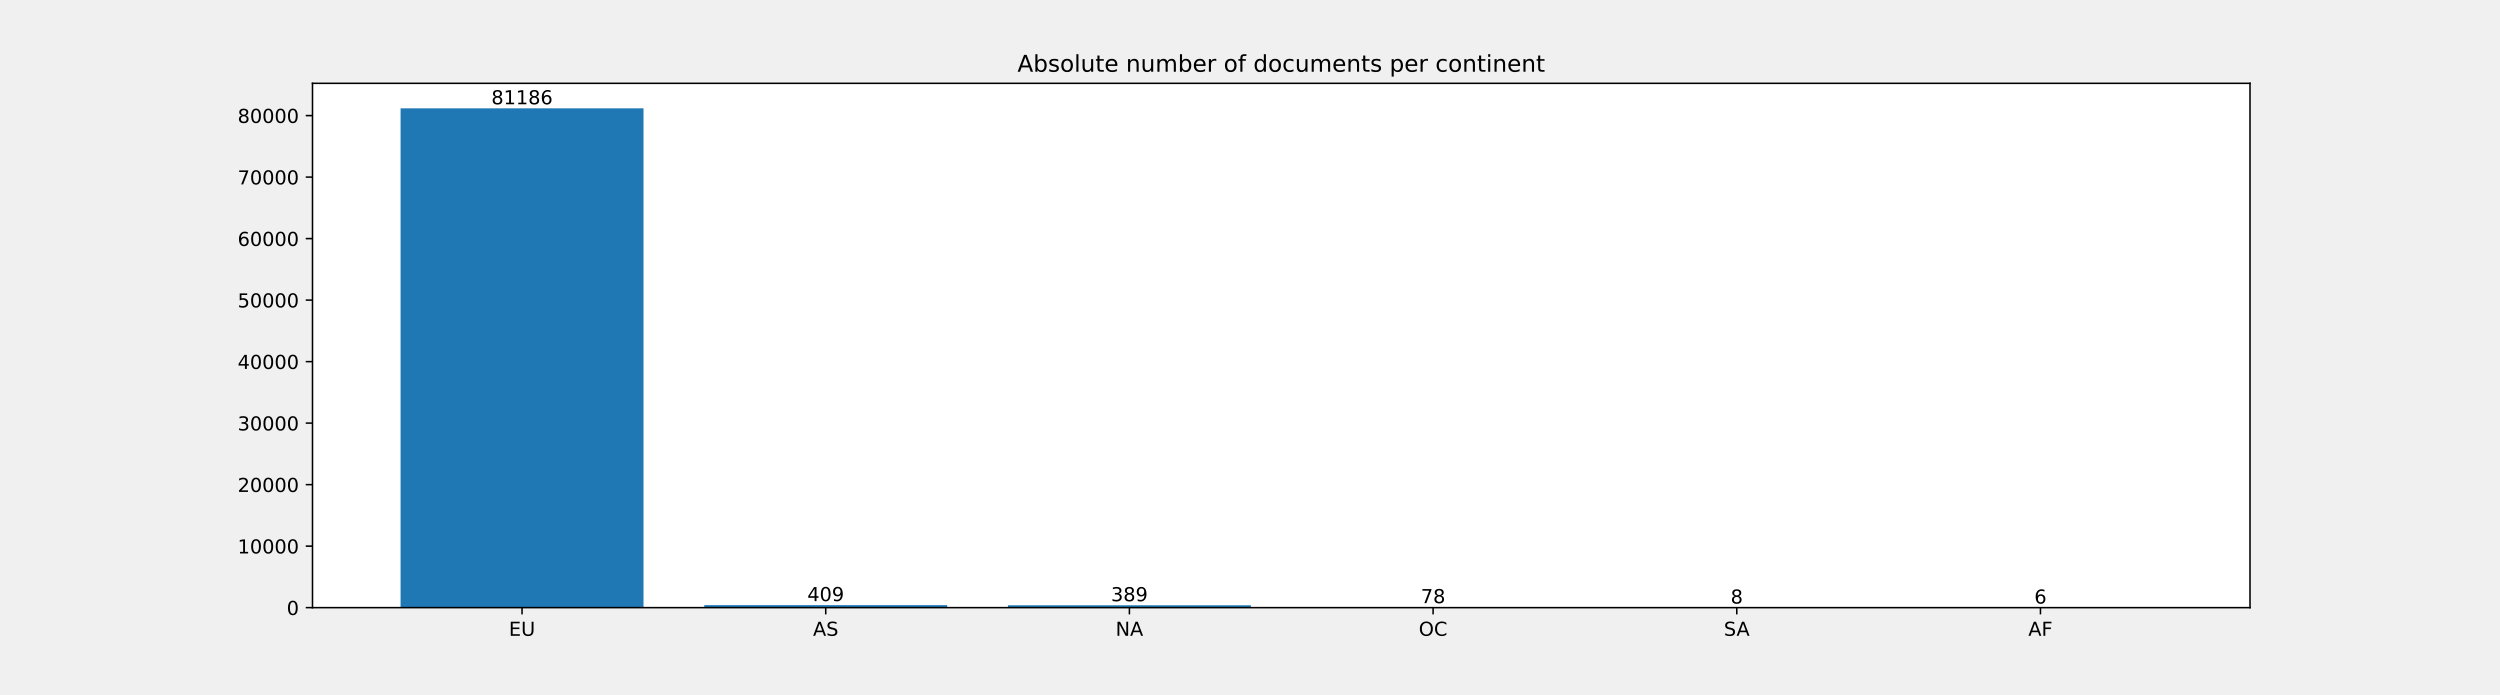
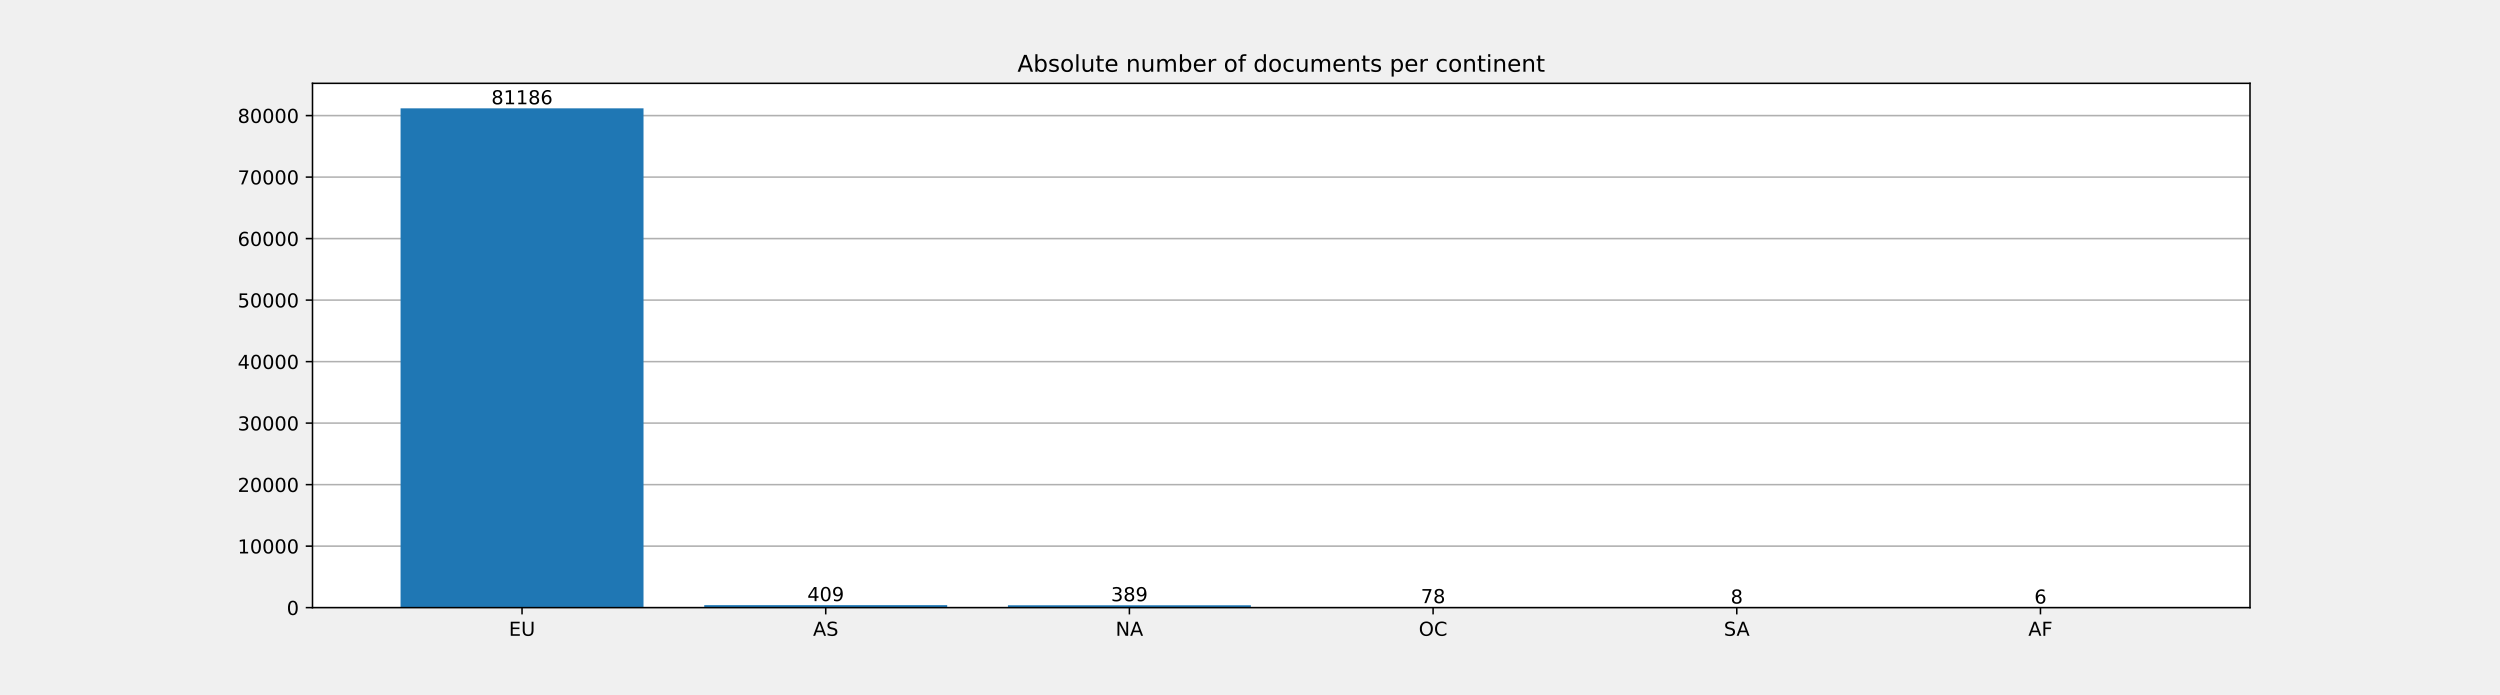
<svg xmlns="http://www.w3.org/2000/svg" xmlns:xlink="http://www.w3.org/1999/xlink" height="360pt" version="1.1" viewBox="0 0 1296 360" width="1296pt">
  <defs>
    <style type="text/css">*{stroke-linecap:butt;stroke-linejoin:round;}</style>
  </defs>
  <g id="figure_1">
    <g id="patch_1">
      <path d="M 0 360  L 1296 360  L 1296 0  L 0 0  z " style="fill:none;" />
    </g>
    <g id="axes_1">
      <g id="patch_2">
        <path d="M 162 315  L 1166.4 315  L 1166.4 43.2  L 162 43.2  z " style="fill:#ffffff;" />
      </g>
-       <g id="patch_3">
-         <path clip-path="url(#p8f683d63b1)" d="M 207.655 315  L 333.598 315  L 333.598 56.143  L 207.655 56.143  z " style="fill:#1f77b4;" />
-       </g>
-       <g id="patch_4">
-         <path clip-path="url(#p8f683d63b1)" d="M 365.084 315  L 491.028 315  L 491.028 313.696  L 365.084 313.696  z " style="fill:#1f77b4;" />
-       </g>
-       <g id="patch_5">
-         <path clip-path="url(#p8f683d63b1)" d="M 522.513 315  L 648.457 315  L 648.457 313.76  L 522.513 313.76  z " style="fill:#1f77b4;" />
-       </g>
-       <g id="patch_6">
-         <path clip-path="url(#p8f683d63b1)" d="M 679.943 315  L 805.887 315  L 805.887 314.751  L 679.943 314.751  z " style="fill:#1f77b4;" />
-       </g>
-       <g id="patch_7">
-         <path clip-path="url(#p8f683d63b1)" d="M 837.372 315  L 963.316 315  L 963.316 314.974  L 837.372 314.974  z " style="fill:#1f77b4;" />
-       </g>
-       <g id="patch_8">
-         <path clip-path="url(#p8f683d63b1)" d="M 994.802 315  L 1120.745 315  L 1120.745 314.981  L 994.802 314.981  z " style="fill:#1f77b4;" />
-       </g>
      <g id="matplotlib.axis_1">
        <g id="xtick_1">
          <g id="line2d_1">
            <defs>
-               <path d="M 0 0  L 0 3.5  " id="mb159ad4fcb" style="stroke:#000000;stroke-width:0.8;" />
+               <path d="M 0 0  L 0 3.5  " id="m56a51421df" style="stroke:#000000;stroke-width:0.8;" />
            </defs>
            <g>
-               <use style="stroke:#000000;stroke-width:0.8;" x="270.626" xlink:href="#mb159ad4fcb" y="315" />
+               <use style="stroke:#000000;stroke-width:0.8;" x="270.626" xlink:href="#m56a51421df" y="315" />
            </g>
          </g>
          <g id="text_1">
            <g transform="translate(263.8076 329.5984)scale(0.1 -0.1)">
              <defs>
                <path d="M 628 4666  L 3578 4666  L 3578 4134  L 1259 4134  L 1259 2753  L 3481 2753  L 3481 2222  L 1259 2222  L 1259 531  L 3634 531  L 3634 0  L 628 0  L 628 4666  z " id="DejaVuSans-45" transform="scale(0.015625)" />
                <path d="M 556 4666  L 1191 4666  L 1191 1831  Q 1191 1081 1462 751  Q 1734 422 2344 422  Q 2950 422 3222 751  Q 3494 1081 3494 1831  L 3494 4666  L 4128 4666  L 4128 1753  Q 4128 841 3676 375  Q 3225 -91 2344 -91  Q 1459 -91 1007 375  Q 556 841 556 1753  L 556 4666  z " id="DejaVuSans-55" transform="scale(0.015625)" />
              </defs>
              <use xlink:href="#DejaVuSans-45" />
              <use x="63.184" xlink:href="#DejaVuSans-55" />
            </g>
          </g>
        </g>
        <g id="xtick_2">
          <g id="line2d_2">
            <g>
-               <use style="stroke:#000000;stroke-width:0.8;" x="428.056" xlink:href="#mb159ad4fcb" y="315" />
+               <use style="stroke:#000000;stroke-width:0.8;" x="428.056" xlink:href="#m56a51421df" y="315" />
            </g>
          </g>
          <g id="text_2">
            <g transform="translate(421.4613 329.5984)scale(0.1 -0.1)">
              <defs>
                <path d="M 2188 4044  L 1331 1722  L 3047 1722  L 2188 4044  z M 1831 4666  L 2547 4666  L 4325 0  L 3669 0  L 3244 1197  L 1141 1197  L 716 0  L 50 0  L 1831 4666  z " id="DejaVuSans-41" transform="scale(0.015625)" />
                <path d="M 3425 4513  L 3425 3897  Q 3066 4069 2747 4153  Q 2428 4238 2131 4238  Q 1616 4238 1336 4038  Q 1056 3838 1056 3469  Q 1056 3159 1242 3001  Q 1428 2844 1947 2747  L 2328 2669  Q 3034 2534 3370 2195  Q 3706 1856 3706 1288  Q 3706 609 3251 259  Q 2797 -91 1919 -91  Q 1588 -91 1214 -16  Q 841 59 441 206  L 441 856  Q 825 641 1194 531  Q 1563 422 1919 422  Q 2459 422 2753 634  Q 3047 847 3047 1241  Q 3047 1584 2836 1778  Q 2625 1972 2144 2069  L 1759 2144  Q 1053 2284 737 2584  Q 422 2884 422 3419  Q 422 4038 858 4394  Q 1294 4750 2059 4750  Q 2388 4750 2728 4690  Q 3069 4631 3425 4513  z " id="DejaVuSans-53" transform="scale(0.015625)" />
              </defs>
              <use xlink:href="#DejaVuSans-41" />
              <use x="68.408" xlink:href="#DejaVuSans-53" />
            </g>
          </g>
        </g>
        <g id="xtick_3">
          <g id="line2d_3">
            <g>
-               <use style="stroke:#000000;stroke-width:0.8;" x="585.485" xlink:href="#mb159ad4fcb" y="315" />
+               <use style="stroke:#000000;stroke-width:0.8;" x="585.485" xlink:href="#m56a51421df" y="315" />
            </g>
          </g>
          <g id="text_3">
            <g transform="translate(578.3243 329.5984)scale(0.1 -0.1)">
              <defs>
                <path d="M 628 4666  L 1478 4666  L 3547 763  L 3547 4666  L 4159 4666  L 4159 0  L 3309 0  L 1241 3903  L 1241 0  L 628 0  L 628 4666  z " id="DejaVuSans-4e" transform="scale(0.015625)" />
              </defs>
              <use xlink:href="#DejaVuSans-4e" />
              <use x="74.805" xlink:href="#DejaVuSans-41" />
            </g>
          </g>
        </g>
        <g id="xtick_4">
          <g id="line2d_4">
            <g>
-               <use style="stroke:#000000;stroke-width:0.8;" x="742.915" xlink:href="#mb159ad4fcb" y="315" />
+               <use style="stroke:#000000;stroke-width:0.8;" x="742.915" xlink:href="#m56a51421df" y="315" />
            </g>
          </g>
          <g id="text_4">
            <g transform="translate(735.4874 329.5984)scale(0.1 -0.1)">
              <defs>
                <path d="M 2522 4238  Q 1834 4238 1429 3725  Q 1025 3213 1025 2328  Q 1025 1447 1429 934  Q 1834 422 2522 422  Q 3209 422 3611 934  Q 4013 1447 4013 2328  Q 4013 3213 3611 3725  Q 3209 4238 2522 4238  z M 2522 4750  Q 3503 4750 4090 4092  Q 4678 3434 4678 2328  Q 4678 1225 4090 567  Q 3503 -91 2522 -91  Q 1538 -91 948 565  Q 359 1222 359 2328  Q 359 3434 948 4092  Q 1538 4750 2522 4750  z " id="DejaVuSans-4f" transform="scale(0.015625)" />
                <path d="M 4122 4306  L 4122 3641  Q 3803 3938 3442 4084  Q 3081 4231 2675 4231  Q 1875 4231 1450 3742  Q 1025 3253 1025 2328  Q 1025 1406 1450 917  Q 1875 428 2675 428  Q 3081 428 3442 575  Q 3803 722 4122 1019  L 4122 359  Q 3791 134 3420 21  Q 3050 -91 2638 -91  Q 1578 -91 968 557  Q 359 1206 359 2328  Q 359 3453 968 4101  Q 1578 4750 2638 4750  Q 3056 4750 3426 4639  Q 3797 4528 4122 4306  z " id="DejaVuSans-43" transform="scale(0.015625)" />
              </defs>
              <use xlink:href="#DejaVuSans-4f" />
              <use x="78.711" xlink:href="#DejaVuSans-43" />
            </g>
          </g>
        </g>
        <g id="xtick_5">
          <g id="line2d_5">
            <g>
-               <use style="stroke:#000000;stroke-width:0.8;" x="900.344" xlink:href="#mb159ad4fcb" y="315" />
+               <use style="stroke:#000000;stroke-width:0.8;" x="900.344" xlink:href="#m56a51421df" y="315" />
            </g>
          </g>
          <g id="text_5">
            <g transform="translate(893.6559 329.5984)scale(0.1 -0.1)">
              <use xlink:href="#DejaVuSans-53" />
              <use x="65.352" xlink:href="#DejaVuSans-41" />
            </g>
          </g>
        </g>
        <g id="xtick_6">
          <g id="line2d_6">
            <g>
-               <use style="stroke:#000000;stroke-width:0.8;" x="1057.774" xlink:href="#mb159ad4fcb" y="315" />
+               <use style="stroke:#000000;stroke-width:0.8;" x="1057.774" xlink:href="#m56a51421df" y="315" />
            </g>
          </g>
          <g id="text_6">
            <g transform="translate(1051.478 329.5984)scale(0.1 -0.1)">
              <defs>
                <path d="M 628 4666  L 3309 4666  L 3309 4134  L 1259 4134  L 1259 2759  L 3109 2759  L 3109 2228  L 1259 2228  L 1259 0  L 628 0  L 628 4666  z " id="DejaVuSans-46" transform="scale(0.015625)" />
              </defs>
              <use xlink:href="#DejaVuSans-41" />
              <use x="68.408" xlink:href="#DejaVuSans-46" />
            </g>
          </g>
        </g>
      </g>
      <g id="matplotlib.axis_2">
        <g id="ytick_1">
          <g id="line2d_7">
+             <path clip-path="url(#pf74ee471b4)" d="M 162 315  L 1166.4 315  " style="fill:none;stroke:#b0b0b0;stroke-linecap:square;stroke-width:0.8;" />
+           </g>
+           <g id="line2d_8">
            <defs>
-               <path d="M 0 0  L -3.5 0  " id="m37a62a9606" style="stroke:#000000;stroke-width:0.8;" />
+               <path d="M 0 0  L -3.5 0  " id="md7fb516b62" style="stroke:#000000;stroke-width:0.8;" />
            </defs>
            <g>
-               <use style="stroke:#000000;stroke-width:0.8;" x="162" xlink:href="#m37a62a9606" y="315" />
+               <use style="stroke:#000000;stroke-width:0.8;" x="162" xlink:href="#md7fb516b62" y="315" />
            </g>
          </g>
          <g id="text_7">
            <g transform="translate(148.6375 318.7992)scale(0.1 -0.1)">
              <defs>
                <path d="M 2034 4250  Q 1547 4250 1301 3770  Q 1056 3291 1056 2328  Q 1056 1369 1301 889  Q 1547 409 2034 409  Q 2525 409 2770 889  Q 3016 1369 3016 2328  Q 3016 3291 2770 3770  Q 2525 4250 2034 4250  z M 2034 4750  Q 2819 4750 3233 4129  Q 3647 3509 3647 2328  Q 3647 1150 3233 529  Q 2819 -91 2034 -91  Q 1250 -91 836 529  Q 422 1150 422 2328  Q 422 3509 836 4129  Q 1250 4750 2034 4750  z " id="DejaVuSans-30" transform="scale(0.015625)" />
              </defs>
              <use xlink:href="#DejaVuSans-30" />
            </g>
          </g>
        </g>
        <g id="ytick_2">
-           <g id="line2d_8">
-             <g>
-               <use style="stroke:#000000;stroke-width:0.8;" x="162" xlink:href="#m37a62a9606" y="283.116" />
+           <g id="line2d_9">
+             <path clip-path="url(#pf74ee471b4)" d="M 162 283.116  L 1166.4 283.116  " style="fill:none;stroke:#b0b0b0;stroke-linecap:square;stroke-width:0.8;" />
+           </g>
+           <g id="line2d_10">
+             <g>
+               <use style="stroke:#000000;stroke-width:0.8;" x="162" xlink:href="#md7fb516b62" y="283.116" />
            </g>
          </g>
          <g id="text_8">
            <g transform="translate(123.1875 286.9148)scale(0.1 -0.1)">
              <defs>
                <path d="M 794 531  L 1825 531  L 1825 4091  L 703 3866  L 703 4441  L 1819 4666  L 2450 4666  L 2450 531  L 3481 531  L 3481 0  L 794 0  L 794 531  z " id="DejaVuSans-31" transform="scale(0.015625)" />
              </defs>
              <use xlink:href="#DejaVuSans-31" />
              <use x="63.623" xlink:href="#DejaVuSans-30" />
              <use x="127.246" xlink:href="#DejaVuSans-30" />
              <use x="190.869" xlink:href="#DejaVuSans-30" />
              <use x="254.492" xlink:href="#DejaVuSans-30" />
            </g>
          </g>
        </g>
        <g id="ytick_3">
-           <g id="line2d_9">
-             <g>
-               <use style="stroke:#000000;stroke-width:0.8;" x="162" xlink:href="#m37a62a9606" y="251.231" />
+           <g id="line2d_11">
+             <path clip-path="url(#pf74ee471b4)" d="M 162 251.231  L 1166.4 251.231  " style="fill:none;stroke:#b0b0b0;stroke-linecap:square;stroke-width:0.8;" />
+           </g>
+           <g id="line2d_12">
+             <g>
+               <use style="stroke:#000000;stroke-width:0.8;" x="162" xlink:href="#md7fb516b62" y="251.231" />
            </g>
          </g>
          <g id="text_9">
            <g transform="translate(123.1875 255.0303)scale(0.1 -0.1)">
              <defs>
                <path d="M 1228 531  L 3431 531  L 3431 0  L 469 0  L 469 531  Q 828 903 1448 1529  Q 2069 2156 2228 2338  Q 2531 2678 2651 2914  Q 2772 3150 2772 3378  Q 2772 3750 2511 3984  Q 2250 4219 1831 4219  Q 1534 4219 1204 4116  Q 875 4013 500 3803  L 500 4441  Q 881 4594 1212 4672  Q 1544 4750 1819 4750  Q 2544 4750 2975 4387  Q 3406 4025 3406 3419  Q 3406 3131 3298 2873  Q 3191 2616 2906 2266  Q 2828 2175 2409 1742  Q 1991 1309 1228 531  z " id="DejaVuSans-32" transform="scale(0.015625)" />
              </defs>
              <use xlink:href="#DejaVuSans-32" />
              <use x="63.623" xlink:href="#DejaVuSans-30" />
              <use x="127.246" xlink:href="#DejaVuSans-30" />
              <use x="190.869" xlink:href="#DejaVuSans-30" />
              <use x="254.492" xlink:href="#DejaVuSans-30" />
            </g>
          </g>
        </g>
        <g id="ytick_4">
-           <g id="line2d_10">
-             <g>
-               <use style="stroke:#000000;stroke-width:0.8;" x="162" xlink:href="#m37a62a9606" y="219.347" />
+           <g id="line2d_13">
+             <path clip-path="url(#pf74ee471b4)" d="M 162 219.347  L 1166.4 219.347  " style="fill:none;stroke:#b0b0b0;stroke-linecap:square;stroke-width:0.8;" />
+           </g>
+           <g id="line2d_14">
+             <g>
+               <use style="stroke:#000000;stroke-width:0.8;" x="162" xlink:href="#md7fb516b62" y="219.347" />
            </g>
          </g>
          <g id="text_10">
            <g transform="translate(123.1875 223.1459)scale(0.1 -0.1)">
              <defs>
                <path d="M 2597 2516  Q 3050 2419 3304 2112  Q 3559 1806 3559 1356  Q 3559 666 3084 287  Q 2609 -91 1734 -91  Q 1441 -91 1130 -33  Q 819 25 488 141  L 488 750  Q 750 597 1062 519  Q 1375 441 1716 441  Q 2309 441 2620 675  Q 2931 909 2931 1356  Q 2931 1769 2642 2001  Q 2353 2234 1838 2234  L 1294 2234  L 1294 2753  L 1863 2753  Q 2328 2753 2575 2939  Q 2822 3125 2822 3475  Q 2822 3834 2567 4026  Q 2313 4219 1838 4219  Q 1578 4219 1281 4162  Q 984 4106 628 3988  L 628 4550  Q 988 4650 1302 4700  Q 1616 4750 1894 4750  Q 2613 4750 3031 4423  Q 3450 4097 3450 3541  Q 3450 3153 3228 2886  Q 3006 2619 2597 2516  z " id="DejaVuSans-33" transform="scale(0.015625)" />
              </defs>
              <use xlink:href="#DejaVuSans-33" />
              <use x="63.623" xlink:href="#DejaVuSans-30" />
              <use x="127.246" xlink:href="#DejaVuSans-30" />
              <use x="190.869" xlink:href="#DejaVuSans-30" />
              <use x="254.492" xlink:href="#DejaVuSans-30" />
            </g>
          </g>
        </g>
        <g id="ytick_5">
-           <g id="line2d_11">
-             <g>
-               <use style="stroke:#000000;stroke-width:0.8;" x="162" xlink:href="#m37a62a9606" y="187.462" />
+           <g id="line2d_15">
+             <path clip-path="url(#pf74ee471b4)" d="M 162 187.462  L 1166.4 187.462  " style="fill:none;stroke:#b0b0b0;stroke-linecap:square;stroke-width:0.8;" />
+           </g>
+           <g id="line2d_16">
+             <g>
+               <use style="stroke:#000000;stroke-width:0.8;" x="162" xlink:href="#md7fb516b62" y="187.462" />
            </g>
          </g>
          <g id="text_11">
            <g transform="translate(123.1875 191.2614)scale(0.1 -0.1)">
              <defs>
                <path d="M 2419 4116  L 825 1625  L 2419 1625  L 2419 4116  z M 2253 4666  L 3047 4666  L 3047 1625  L 3713 1625  L 3713 1100  L 3047 1100  L 3047 0  L 2419 0  L 2419 1100  L 313 1100  L 313 1709  L 2253 4666  z " id="DejaVuSans-34" transform="scale(0.015625)" />
              </defs>
              <use xlink:href="#DejaVuSans-34" />
              <use x="63.623" xlink:href="#DejaVuSans-30" />
              <use x="127.246" xlink:href="#DejaVuSans-30" />
              <use x="190.869" xlink:href="#DejaVuSans-30" />
              <use x="254.492" xlink:href="#DejaVuSans-30" />
            </g>
          </g>
        </g>
        <g id="ytick_6">
-           <g id="line2d_12">
-             <g>
-               <use style="stroke:#000000;stroke-width:0.8;" x="162" xlink:href="#m37a62a9606" y="155.578" />
+           <g id="line2d_17">
+             <path clip-path="url(#pf74ee471b4)" d="M 162 155.578  L 1166.4 155.578  " style="fill:none;stroke:#b0b0b0;stroke-linecap:square;stroke-width:0.8;" />
+           </g>
+           <g id="line2d_18">
+             <g>
+               <use style="stroke:#000000;stroke-width:0.8;" x="162" xlink:href="#md7fb516b62" y="155.578" />
            </g>
          </g>
          <g id="text_12">
            <g transform="translate(123.1875 159.3769)scale(0.1 -0.1)">
              <defs>
                <path d="M 691 4666  L 3169 4666  L 3169 4134  L 1269 4134  L 1269 2991  Q 1406 3038 1543 3061  Q 1681 3084 1819 3084  Q 2600 3084 3056 2656  Q 3513 2228 3513 1497  Q 3513 744 3044 326  Q 2575 -91 1722 -91  Q 1428 -91 1123 -41  Q 819 9 494 109  L 494 744  Q 775 591 1075 516  Q 1375 441 1709 441  Q 2250 441 2565 725  Q 2881 1009 2881 1497  Q 2881 1984 2565 2268  Q 2250 2553 1709 2553  Q 1456 2553 1204 2497  Q 953 2441 691 2322  L 691 4666  z " id="DejaVuSans-35" transform="scale(0.015625)" />
              </defs>
              <use xlink:href="#DejaVuSans-35" />
              <use x="63.623" xlink:href="#DejaVuSans-30" />
              <use x="127.246" xlink:href="#DejaVuSans-30" />
              <use x="190.869" xlink:href="#DejaVuSans-30" />
              <use x="254.492" xlink:href="#DejaVuSans-30" />
            </g>
          </g>
        </g>
        <g id="ytick_7">
-           <g id="line2d_13">
-             <g>
-               <use style="stroke:#000000;stroke-width:0.8;" x="162" xlink:href="#m37a62a9606" y="123.693" />
+           <g id="line2d_19">
+             <path clip-path="url(#pf74ee471b4)" d="M 162 123.693  L 1166.4 123.693  " style="fill:none;stroke:#b0b0b0;stroke-linecap:square;stroke-width:0.8;" />
+           </g>
+           <g id="line2d_20">
+             <g>
+               <use style="stroke:#000000;stroke-width:0.8;" x="162" xlink:href="#md7fb516b62" y="123.693" />
            </g>
          </g>
          <g id="text_13">
            <g transform="translate(123.1875 127.4925)scale(0.1 -0.1)">
              <defs>
                <path d="M 2113 2584  Q 1688 2584 1439 2293  Q 1191 2003 1191 1497  Q 1191 994 1439 701  Q 1688 409 2113 409  Q 2538 409 2786 701  Q 3034 994 3034 1497  Q 3034 2003 2786 2293  Q 2538 2584 2113 2584  z M 3366 4563  L 3366 3988  Q 3128 4100 2886 4159  Q 2644 4219 2406 4219  Q 1781 4219 1451 3797  Q 1122 3375 1075 2522  Q 1259 2794 1537 2939  Q 1816 3084 2150 3084  Q 2853 3084 3261 2657  Q 3669 2231 3669 1497  Q 3669 778 3244 343  Q 2819 -91 2113 -91  Q 1303 -91 875 529  Q 447 1150 447 2328  Q 447 3434 972 4092  Q 1497 4750 2381 4750  Q 2619 4750 2861 4703  Q 3103 4656 3366 4563  z " id="DejaVuSans-36" transform="scale(0.015625)" />
              </defs>
              <use xlink:href="#DejaVuSans-36" />
              <use x="63.623" xlink:href="#DejaVuSans-30" />
              <use x="127.246" xlink:href="#DejaVuSans-30" />
              <use x="190.869" xlink:href="#DejaVuSans-30" />
              <use x="254.492" xlink:href="#DejaVuSans-30" />
            </g>
          </g>
        </g>
        <g id="ytick_8">
-           <g id="line2d_14">
-             <g>
-               <use style="stroke:#000000;stroke-width:0.8;" x="162" xlink:href="#m37a62a9606" y="91.809" />
+           <g id="line2d_21">
+             <path clip-path="url(#pf74ee471b4)" d="M 162 91.809  L 1166.4 91.809  " style="fill:none;stroke:#b0b0b0;stroke-linecap:square;stroke-width:0.8;" />
+           </g>
+           <g id="line2d_22">
+             <g>
+               <use style="stroke:#000000;stroke-width:0.8;" x="162" xlink:href="#md7fb516b62" y="91.809" />
            </g>
          </g>
          <g id="text_14">
            <g transform="translate(123.1875 95.60803)scale(0.1 -0.1)">
              <defs>
                <path d="M 525 4666  L 3525 4666  L 3525 4397  L 1831 0  L 1172 0  L 2766 4134  L 525 4134  L 525 4666  z " id="DejaVuSans-37" transform="scale(0.015625)" />
              </defs>
              <use xlink:href="#DejaVuSans-37" />
              <use x="63.623" xlink:href="#DejaVuSans-30" />
              <use x="127.246" xlink:href="#DejaVuSans-30" />
              <use x="190.869" xlink:href="#DejaVuSans-30" />
              <use x="254.492" xlink:href="#DejaVuSans-30" />
            </g>
          </g>
        </g>
        <g id="ytick_9">
-           <g id="line2d_15">
-             <g>
-               <use style="stroke:#000000;stroke-width:0.8;" x="162" xlink:href="#m37a62a9606" y="59.924" />
+           <g id="line2d_23">
+             <path clip-path="url(#pf74ee471b4)" d="M 162 59.924  L 1166.4 59.924  " style="fill:none;stroke:#b0b0b0;stroke-linecap:square;stroke-width:0.8;" />
+           </g>
+           <g id="line2d_24">
+             <g>
+               <use style="stroke:#000000;stroke-width:0.8;" x="162" xlink:href="#md7fb516b62" y="59.924" />
            </g>
          </g>
          <g id="text_15">
            <g transform="translate(123.1875 63.72357)scale(0.1 -0.1)">
              <defs>
                <path d="M 2034 2216  Q 1584 2216 1326 1975  Q 1069 1734 1069 1313  Q 1069 891 1326 650  Q 1584 409 2034 409  Q 2484 409 2743 651  Q 3003 894 3003 1313  Q 3003 1734 2745 1975  Q 2488 2216 2034 2216  z M 1403 2484  Q 997 2584 770 2862  Q 544 3141 544 3541  Q 544 4100 942 4425  Q 1341 4750 2034 4750  Q 2731 4750 3128 4425  Q 3525 4100 3525 3541  Q 3525 3141 3298 2862  Q 3072 2584 2669 2484  Q 3125 2378 3379 2068  Q 3634 1759 3634 1313  Q 3634 634 3220 271  Q 2806 -91 2034 -91  Q 1263 -91 848 271  Q 434 634 434 1313  Q 434 1759 690 2068  Q 947 2378 1403 2484  z M 1172 3481  Q 1172 3119 1398 2916  Q 1625 2713 2034 2713  Q 2441 2713 2670 2916  Q 2900 3119 2900 3481  Q 2900 3844 2670 4047  Q 2441 4250 2034 4250  Q 1625 4250 1398 4047  Q 1172 3844 1172 3481  z " id="DejaVuSans-38" transform="scale(0.015625)" />
              </defs>
              <use xlink:href="#DejaVuSans-38" />
              <use x="63.623" xlink:href="#DejaVuSans-30" />
              <use x="127.246" xlink:href="#DejaVuSans-30" />
              <use x="190.869" xlink:href="#DejaVuSans-30" />
              <use x="254.492" xlink:href="#DejaVuSans-30" />
            </g>
          </g>
        </g>
+       </g>
+       <g id="patch_3">
+         <path clip-path="url(#pf74ee471b4)" d="M 207.655 315  L 333.598 315  L 333.598 56.143  L 207.655 56.143  z " style="fill:#1f77b4;" />
+       </g>
+       <g id="patch_4">
+         <path clip-path="url(#pf74ee471b4)" d="M 365.084 315  L 491.028 315  L 491.028 313.696  L 365.084 313.696  z " style="fill:#1f77b4;" />
+       </g>
+       <g id="patch_5">
+         <path clip-path="url(#pf74ee471b4)" d="M 522.513 315  L 648.457 315  L 648.457 313.76  L 522.513 313.76  z " style="fill:#1f77b4;" />
+       </g>
+       <g id="patch_6">
+         <path clip-path="url(#pf74ee471b4)" d="M 679.943 315  L 805.887 315  L 805.887 314.751  L 679.943 314.751  z " style="fill:#1f77b4;" />
+       </g>
+       <g id="patch_7">
+         <path clip-path="url(#pf74ee471b4)" d="M 837.372 315  L 963.316 315  L 963.316 314.974  L 837.372 314.974  z " style="fill:#1f77b4;" />
+       </g>
+       <g id="patch_8">
+         <path clip-path="url(#pf74ee471b4)" d="M 994.802 315  L 1120.745 315  L 1120.745 314.981  L 994.802 314.981  z " style="fill:#1f77b4;" />
      </g>
      <g id="patch_9">
        <path d="M 162 315  L 162 43.2  " style="fill:none;stroke:#000000;stroke-linecap:square;stroke-linejoin:miter;stroke-width:0.8;" />
      </g>
      <g id="patch_10">
        <path d="M 1166.4 315  L 1166.4 43.2  " style="fill:none;stroke:#000000;stroke-linecap:square;stroke-linejoin:miter;stroke-width:0.8;" />
      </g>
      <g id="patch_11">
        <path d="M 162 315  L 1166.4 315  " style="fill:none;stroke:#000000;stroke-linecap:square;stroke-linejoin:miter;stroke-width:0.8;" />
      </g>
      <g id="patch_12">
        <path d="M 162 43.2  L 1166.4 43.2  " style="fill:none;stroke:#000000;stroke-linecap:square;stroke-linejoin:miter;stroke-width:0.8;" />
      </g>
      <g id="text_16">
        <g transform="translate(254.7201 54.06317)scale(0.1 -0.1)">
          <use xlink:href="#DejaVuSans-38" />
          <use x="63.623" xlink:href="#DejaVuSans-31" />
          <use x="127.246" xlink:href="#DejaVuSans-31" />
          <use x="190.869" xlink:href="#DejaVuSans-38" />
          <use x="254.492" xlink:href="#DejaVuSans-36" />
        </g>
      </g>
      <g id="text_17">
        <g transform="translate(418.512 311.6162)scale(0.1 -0.1)">
          <defs>
            <path d="M 703 97  L 703 672  Q 941 559 1184 500  Q 1428 441 1663 441  Q 2288 441 2617 861  Q 2947 1281 2994 2138  Q 2813 1869 2534 1725  Q 2256 1581 1919 1581  Q 1219 1581 811 2004  Q 403 2428 403 3163  Q 403 3881 828 4315  Q 1253 4750 1959 4750  Q 2769 4750 3195 4129  Q 3622 3509 3622 2328  Q 3622 1225 3098 567  Q 2575 -91 1691 -91  Q 1453 -91 1209 -44  Q 966 3 703 97  z M 1959 2075  Q 2384 2075 2632 2365  Q 2881 2656 2881 3163  Q 2881 3666 2632 3958  Q 2384 4250 1959 4250  Q 1534 4250 1286 3958  Q 1038 3666 1038 3163  Q 1038 2656 1286 2365  Q 1534 2075 1959 2075  z " id="DejaVuSans-39" transform="scale(0.015625)" />
          </defs>
          <use xlink:href="#DejaVuSans-34" />
          <use x="63.623" xlink:href="#DejaVuSans-30" />
          <use x="127.246" xlink:href="#DejaVuSans-39" />
        </g>
      </g>
      <g id="text_18">
        <g transform="translate(575.9415 311.68)scale(0.1 -0.1)">
          <use xlink:href="#DejaVuSans-33" />
          <use x="63.623" xlink:href="#DejaVuSans-38" />
          <use x="127.246" xlink:href="#DejaVuSans-39" />
        </g>
      </g>
      <g id="text_19">
        <g transform="translate(736.5522 312.6716)scale(0.1 -0.1)">
          <use xlink:href="#DejaVuSans-37" />
          <use x="63.623" xlink:href="#DejaVuSans-38" />
        </g>
      </g>
      <g id="text_20">
        <g transform="translate(897.163 312.8948)scale(0.1 -0.1)">
          <use xlink:href="#DejaVuSans-38" />
        </g>
      </g>
      <g id="text_21">
        <g transform="translate(1054.592 312.9012)scale(0.1 -0.1)">
          <use xlink:href="#DejaVuSans-36" />
        </g>
      </g>
      <g id="text_22">
        <g transform="translate(527.4347 37.2)scale(0.12 -0.12)">
          <defs>
            <path d="M 3116 1747  Q 3116 2381 2855 2742  Q 2594 3103 2138 3103  Q 1681 3103 1420 2742  Q 1159 2381 1159 1747  Q 1159 1113 1420 752  Q 1681 391 2138 391  Q 2594 391 2855 752  Q 3116 1113 3116 1747  z M 1159 2969  Q 1341 3281 1617 3432  Q 1894 3584 2278 3584  Q 2916 3584 3314 3078  Q 3713 2572 3713 1747  Q 3713 922 3314 415  Q 2916 -91 2278 -91  Q 1894 -91 1617 61  Q 1341 213 1159 525  L 1159 0  L 581 0  L 581 4863  L 1159 4863  L 1159 2969  z " id="DejaVuSans-62" transform="scale(0.015625)" />
            <path d="M 2834 3397  L 2834 2853  Q 2591 2978 2328 3040  Q 2066 3103 1784 3103  Q 1356 3103 1142 2972  Q 928 2841 928 2578  Q 928 2378 1081 2264  Q 1234 2150 1697 2047  L 1894 2003  Q 2506 1872 2764 1633  Q 3022 1394 3022 966  Q 3022 478 2636 193  Q 2250 -91 1575 -91  Q 1294 -91 989 -36  Q 684 19 347 128  L 347 722  Q 666 556 975 473  Q 1284 391 1588 391  Q 1994 391 2212 530  Q 2431 669 2431 922  Q 2431 1156 2273 1281  Q 2116 1406 1581 1522  L 1381 1569  Q 847 1681 609 1914  Q 372 2147 372 2553  Q 372 3047 722 3315  Q 1072 3584 1716 3584  Q 2034 3584 2315 3537  Q 2597 3491 2834 3397  z " id="DejaVuSans-73" transform="scale(0.015625)" />
            <path d="M 1959 3097  Q 1497 3097 1228 2736  Q 959 2375 959 1747  Q 959 1119 1226 758  Q 1494 397 1959 397  Q 2419 397 2687 759  Q 2956 1122 2956 1747  Q 2956 2369 2687 2733  Q 2419 3097 1959 3097  z M 1959 3584  Q 2709 3584 3137 3096  Q 3566 2609 3566 1747  Q 3566 888 3137 398  Q 2709 -91 1959 -91  Q 1206 -91 779 398  Q 353 888 353 1747  Q 353 2609 779 3096  Q 1206 3584 1959 3584  z " id="DejaVuSans-6f" transform="scale(0.015625)" />
            <path d="M 603 4863  L 1178 4863  L 1178 0  L 603 0  L 603 4863  z " id="DejaVuSans-6c" transform="scale(0.015625)" />
            <path d="M 544 1381  L 544 3500  L 1119 3500  L 1119 1403  Q 1119 906 1312 657  Q 1506 409 1894 409  Q 2359 409 2629 706  Q 2900 1003 2900 1516  L 2900 3500  L 3475 3500  L 3475 0  L 2900 0  L 2900 538  Q 2691 219 2414 64  Q 2138 -91 1772 -91  Q 1169 -91 856 284  Q 544 659 544 1381  z M 1991 3584  L 1991 3584  z " id="DejaVuSans-75" transform="scale(0.015625)" />
            <path d="M 1172 4494  L 1172 3500  L 2356 3500  L 2356 3053  L 1172 3053  L 1172 1153  Q 1172 725 1289 603  Q 1406 481 1766 481  L 2356 481  L 2356 0  L 1766 0  Q 1100 0 847 248  Q 594 497 594 1153  L 594 3053  L 172 3053  L 172 3500  L 594 3500  L 594 4494  L 1172 4494  z " id="DejaVuSans-74" transform="scale(0.015625)" />
            <path d="M 3597 1894  L 3597 1613  L 953 1613  Q 991 1019 1311 708  Q 1631 397 2203 397  Q 2534 397 2845 478  Q 3156 559 3463 722  L 3463 178  Q 3153 47 2828 -22  Q 2503 -91 2169 -91  Q 1331 -91 842 396  Q 353 884 353 1716  Q 353 2575 817 3079  Q 1281 3584 2069 3584  Q 2775 3584 3186 3129  Q 3597 2675 3597 1894  z M 3022 2063  Q 3016 2534 2758 2815  Q 2500 3097 2075 3097  Q 1594 3097 1305 2825  Q 1016 2553 972 2059  L 3022 2063  z " id="DejaVuSans-65" transform="scale(0.015625)" />
            <path id="DejaVuSans-20" transform="scale(0.015625)" />
            <path d="M 3513 2113  L 3513 0  L 2938 0  L 2938 2094  Q 2938 2591 2744 2837  Q 2550 3084 2163 3084  Q 1697 3084 1428 2787  Q 1159 2491 1159 1978  L 1159 0  L 581 0  L 581 3500  L 1159 3500  L 1159 2956  Q 1366 3272 1645 3428  Q 1925 3584 2291 3584  Q 2894 3584 3203 3211  Q 3513 2838 3513 2113  z " id="DejaVuSans-6e" transform="scale(0.015625)" />
            <path d="M 3328 2828  Q 3544 3216 3844 3400  Q 4144 3584 4550 3584  Q 5097 3584 5394 3201  Q 5691 2819 5691 2113  L 5691 0  L 5113 0  L 5113 2094  Q 5113 2597 4934 2840  Q 4756 3084 4391 3084  Q 3944 3084 3684 2787  Q 3425 2491 3425 1978  L 3425 0  L 2847 0  L 2847 2094  Q 2847 2600 2669 2842  Q 2491 3084 2119 3084  Q 1678 3084 1418 2786  Q 1159 2488 1159 1978  L 1159 0  L 581 0  L 581 3500  L 1159 3500  L 1159 2956  Q 1356 3278 1631 3431  Q 1906 3584 2284 3584  Q 2666 3584 2933 3390  Q 3200 3197 3328 2828  z " id="DejaVuSans-6d" transform="scale(0.015625)" />
            <path d="M 2631 2963  Q 2534 3019 2420 3045  Q 2306 3072 2169 3072  Q 1681 3072 1420 2755  Q 1159 2438 1159 1844  L 1159 0  L 581 0  L 581 3500  L 1159 3500  L 1159 2956  Q 1341 3275 1631 3429  Q 1922 3584 2338 3584  Q 2397 3584 2469 3576  Q 2541 3569 2628 3553  L 2631 2963  z " id="DejaVuSans-72" transform="scale(0.015625)" />
            <path d="M 2375 4863  L 2375 4384  L 1825 4384  Q 1516 4384 1395 4259  Q 1275 4134 1275 3809  L 1275 3500  L 2222 3500  L 2222 3053  L 1275 3053  L 1275 0  L 697 0  L 697 3053  L 147 3053  L 147 3500  L 697 3500  L 697 3744  Q 697 4328 969 4595  Q 1241 4863 1831 4863  L 2375 4863  z " id="DejaVuSans-66" transform="scale(0.015625)" />
            <path d="M 2906 2969  L 2906 4863  L 3481 4863  L 3481 0  L 2906 0  L 2906 525  Q 2725 213 2448 61  Q 2172 -91 1784 -91  Q 1150 -91 751 415  Q 353 922 353 1747  Q 353 2572 751 3078  Q 1150 3584 1784 3584  Q 2172 3584 2448 3432  Q 2725 3281 2906 2969  z M 947 1747  Q 947 1113 1208 752  Q 1469 391 1925 391  Q 2381 391 2643 752  Q 2906 1113 2906 1747  Q 2906 2381 2643 2742  Q 2381 3103 1925 3103  Q 1469 3103 1208 2742  Q 947 2381 947 1747  z " id="DejaVuSans-64" transform="scale(0.015625)" />
            <path d="M 3122 3366  L 3122 2828  Q 2878 2963 2633 3030  Q 2388 3097 2138 3097  Q 1578 3097 1268 2742  Q 959 2388 959 1747  Q 959 1106 1268 751  Q 1578 397 2138 397  Q 2388 397 2633 464  Q 2878 531 3122 666  L 3122 134  Q 2881 22 2623 -34  Q 2366 -91 2075 -91  Q 1284 -91 818 406  Q 353 903 353 1747  Q 353 2603 823 3093  Q 1294 3584 2113 3584  Q 2378 3584 2631 3529  Q 2884 3475 3122 3366  z " id="DejaVuSans-63" transform="scale(0.015625)" />
            <path d="M 1159 525  L 1159 -1331  L 581 -1331  L 581 3500  L 1159 3500  L 1159 2969  Q 1341 3281 1617 3432  Q 1894 3584 2278 3584  Q 2916 3584 3314 3078  Q 3713 2572 3713 1747  Q 3713 922 3314 415  Q 2916 -91 2278 -91  Q 1894 -91 1617 61  Q 1341 213 1159 525  z M 3116 1747  Q 3116 2381 2855 2742  Q 2594 3103 2138 3103  Q 1681 3103 1420 2742  Q 1159 2381 1159 1747  Q 1159 1113 1420 752  Q 1681 391 2138 391  Q 2594 391 2855 752  Q 3116 1113 3116 1747  z " id="DejaVuSans-70" transform="scale(0.015625)" />
            <path d="M 603 3500  L 1178 3500  L 1178 0  L 603 0  L 603 3500  z M 603 4863  L 1178 4863  L 1178 4134  L 603 4134  L 603 4863  z " id="DejaVuSans-69" transform="scale(0.015625)" />
          </defs>
          <use xlink:href="#DejaVuSans-41" />
          <use x="68.408" xlink:href="#DejaVuSans-62" />
          <use x="131.885" xlink:href="#DejaVuSans-73" />
          <use x="183.984" xlink:href="#DejaVuSans-6f" />
          <use x="245.166" xlink:href="#DejaVuSans-6c" />
          <use x="272.949" xlink:href="#DejaVuSans-75" />
          <use x="336.328" xlink:href="#DejaVuSans-74" />
          <use x="375.537" xlink:href="#DejaVuSans-65" />
          <use x="437.061" xlink:href="#DejaVuSans-20" />
          <use x="468.848" xlink:href="#DejaVuSans-6e" />
          <use x="532.227" xlink:href="#DejaVuSans-75" />
          <use x="595.605" xlink:href="#DejaVuSans-6d" />
          <use x="693.018" xlink:href="#DejaVuSans-62" />
          <use x="756.494" xlink:href="#DejaVuSans-65" />
          <use x="818.018" xlink:href="#DejaVuSans-72" />
          <use x="859.131" xlink:href="#DejaVuSans-20" />
          <use x="890.918" xlink:href="#DejaVuSans-6f" />
          <use x="952.1" xlink:href="#DejaVuSans-66" />
          <use x="987.305" xlink:href="#DejaVuSans-20" />
          <use x="1019.092" xlink:href="#DejaVuSans-64" />
          <use x="1082.568" xlink:href="#DejaVuSans-6f" />
          <use x="1143.75" xlink:href="#DejaVuSans-63" />
          <use x="1198.73" xlink:href="#DejaVuSans-75" />
          <use x="1262.109" xlink:href="#DejaVuSans-6d" />
          <use x="1359.521" xlink:href="#DejaVuSans-65" />
          <use x="1421.045" xlink:href="#DejaVuSans-6e" />
          <use x="1484.424" xlink:href="#DejaVuSans-74" />
          <use x="1523.633" xlink:href="#DejaVuSans-73" />
          <use x="1575.732" xlink:href="#DejaVuSans-20" />
          <use x="1607.52" xlink:href="#DejaVuSans-70" />
          <use x="1670.996" xlink:href="#DejaVuSans-65" />
          <use x="1732.52" xlink:href="#DejaVuSans-72" />
          <use x="1773.633" xlink:href="#DejaVuSans-20" />
          <use x="1805.42" xlink:href="#DejaVuSans-63" />
          <use x="1860.4" xlink:href="#DejaVuSans-6f" />
          <use x="1921.582" xlink:href="#DejaVuSans-6e" />
          <use x="1984.961" xlink:href="#DejaVuSans-74" />
          <use x="2024.17" xlink:href="#DejaVuSans-69" />
          <use x="2051.953" xlink:href="#DejaVuSans-6e" />
          <use x="2115.332" xlink:href="#DejaVuSans-65" />
          <use x="2176.855" xlink:href="#DejaVuSans-6e" />
          <use x="2240.234" xlink:href="#DejaVuSans-74" />
        </g>
      </g>
    </g>
  </g>
  <defs>
-     <clipPath id="p8f683d63b1">
+     <clipPath id="pf74ee471b4">
      <rect height="271.8" width="1004.4" x="162" y="43.2" />
    </clipPath>
  </defs>
</svg>
